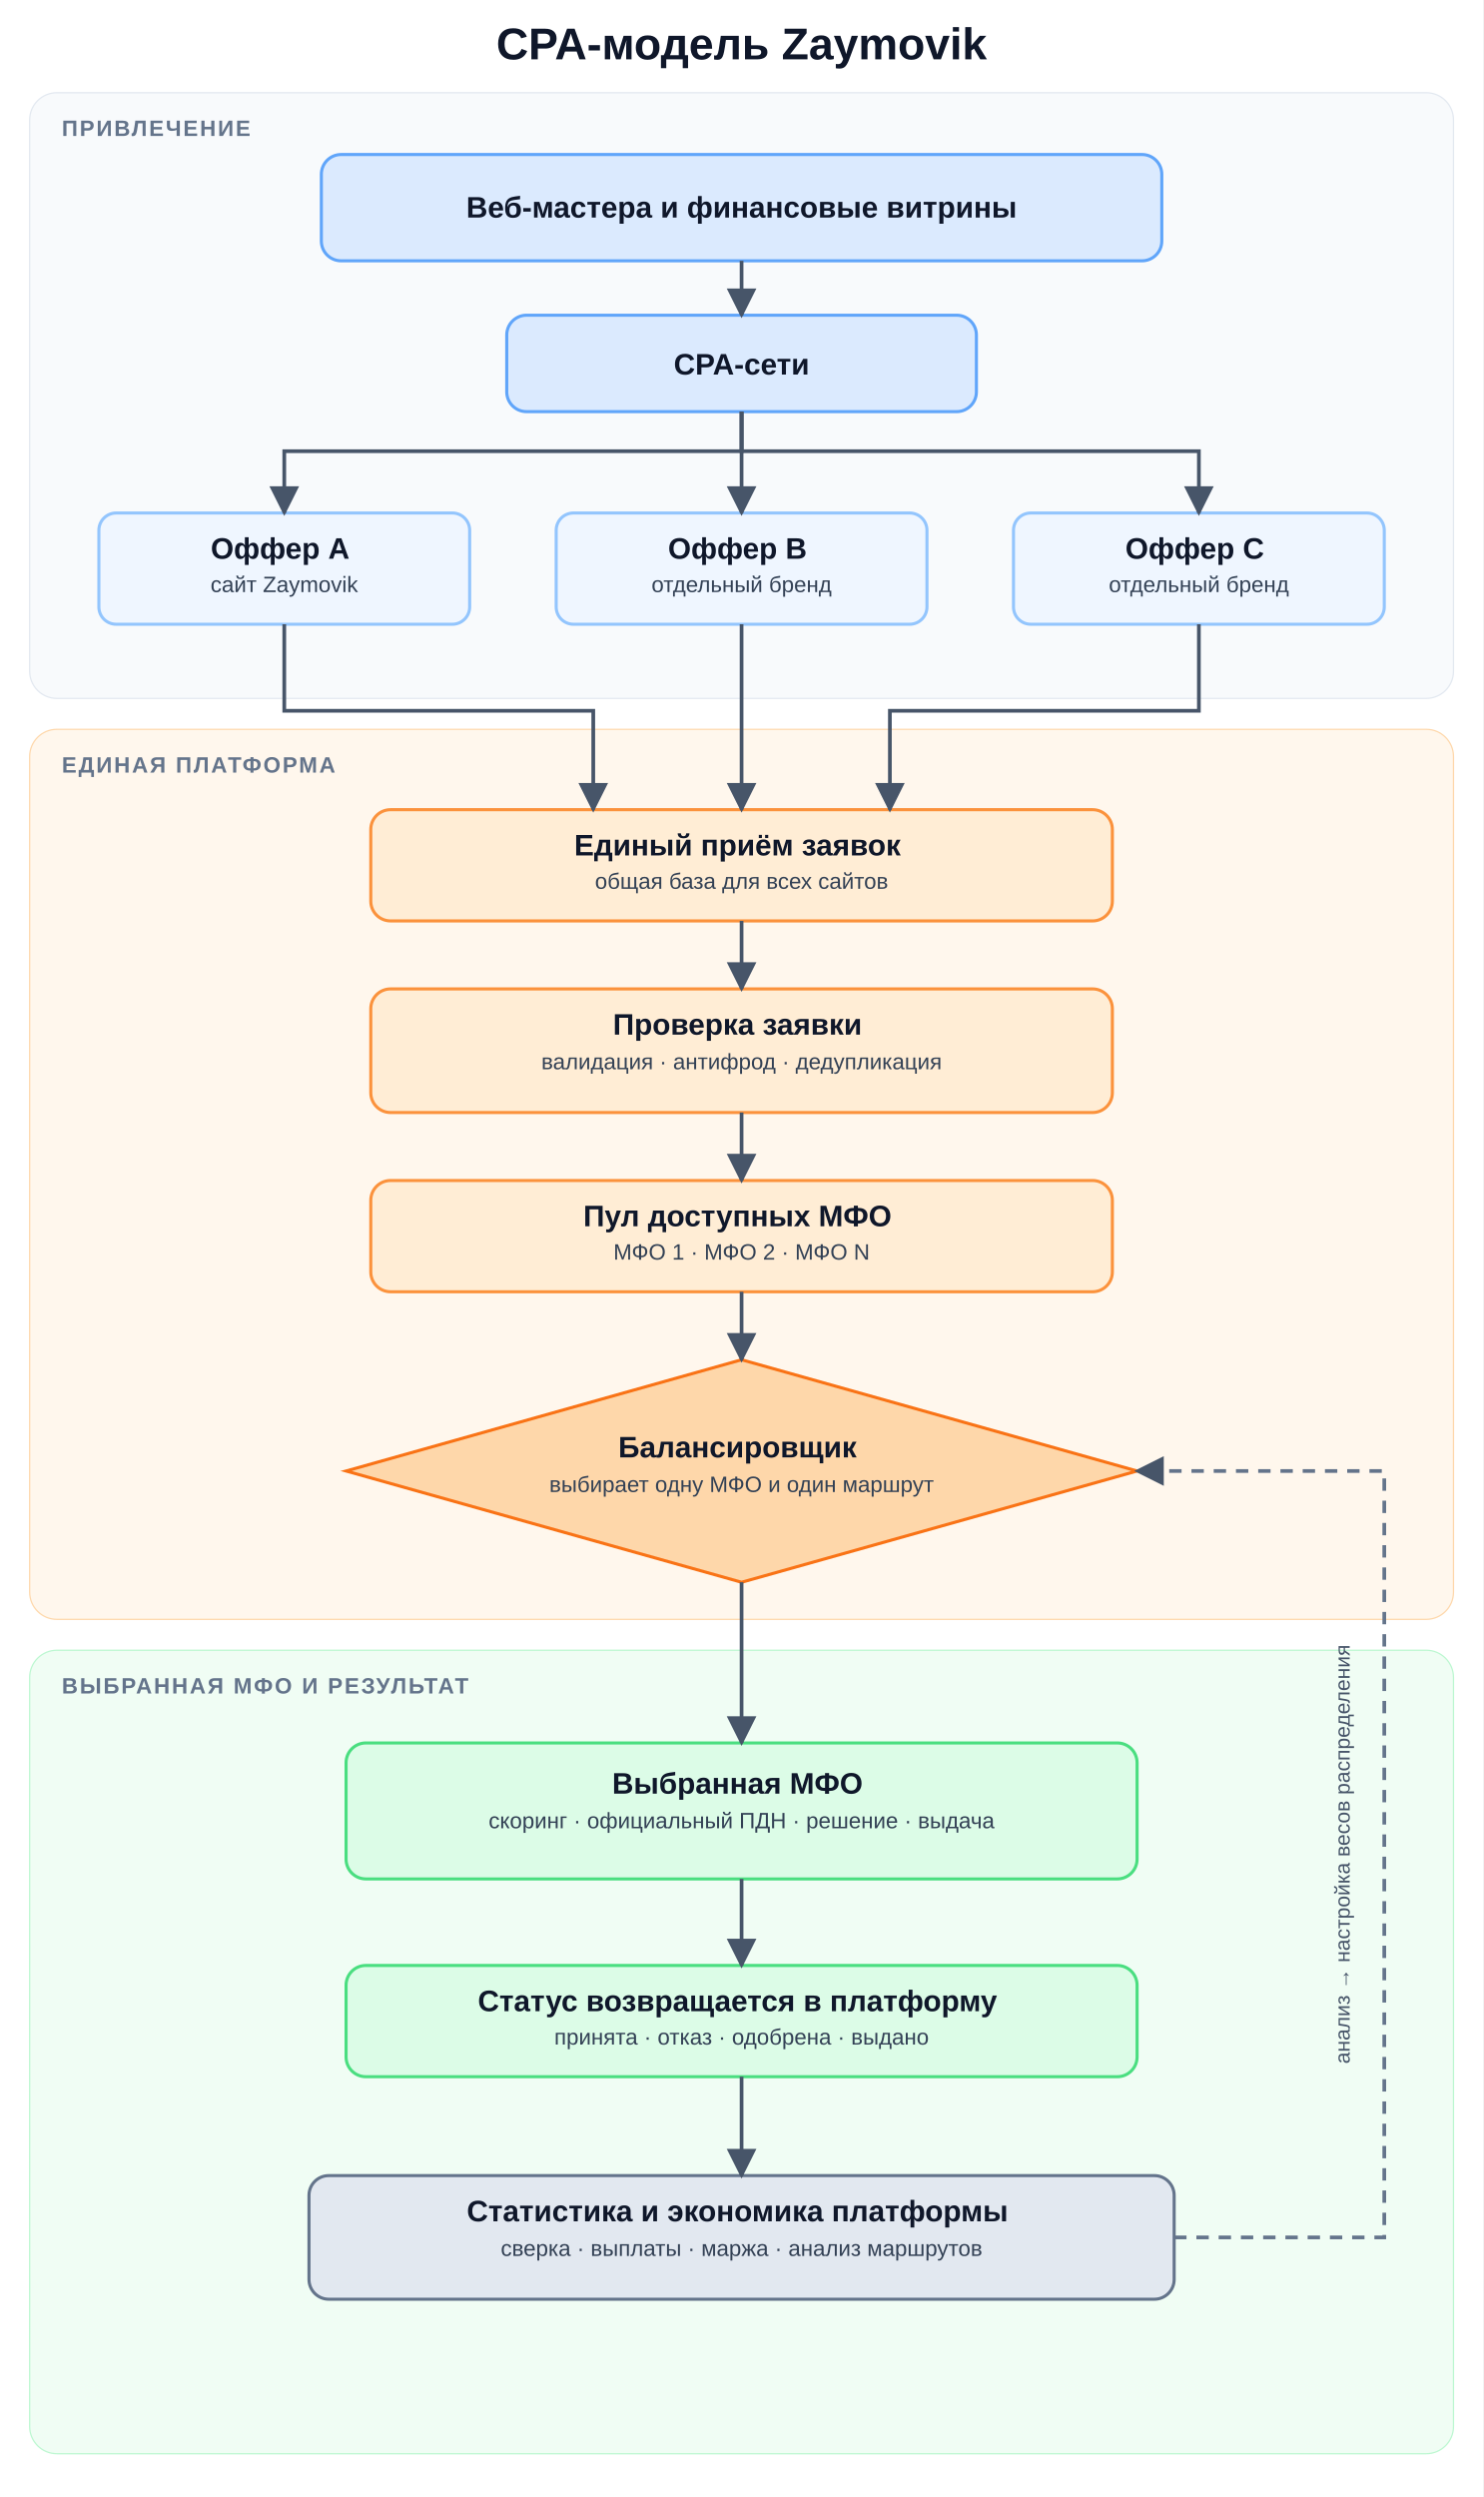
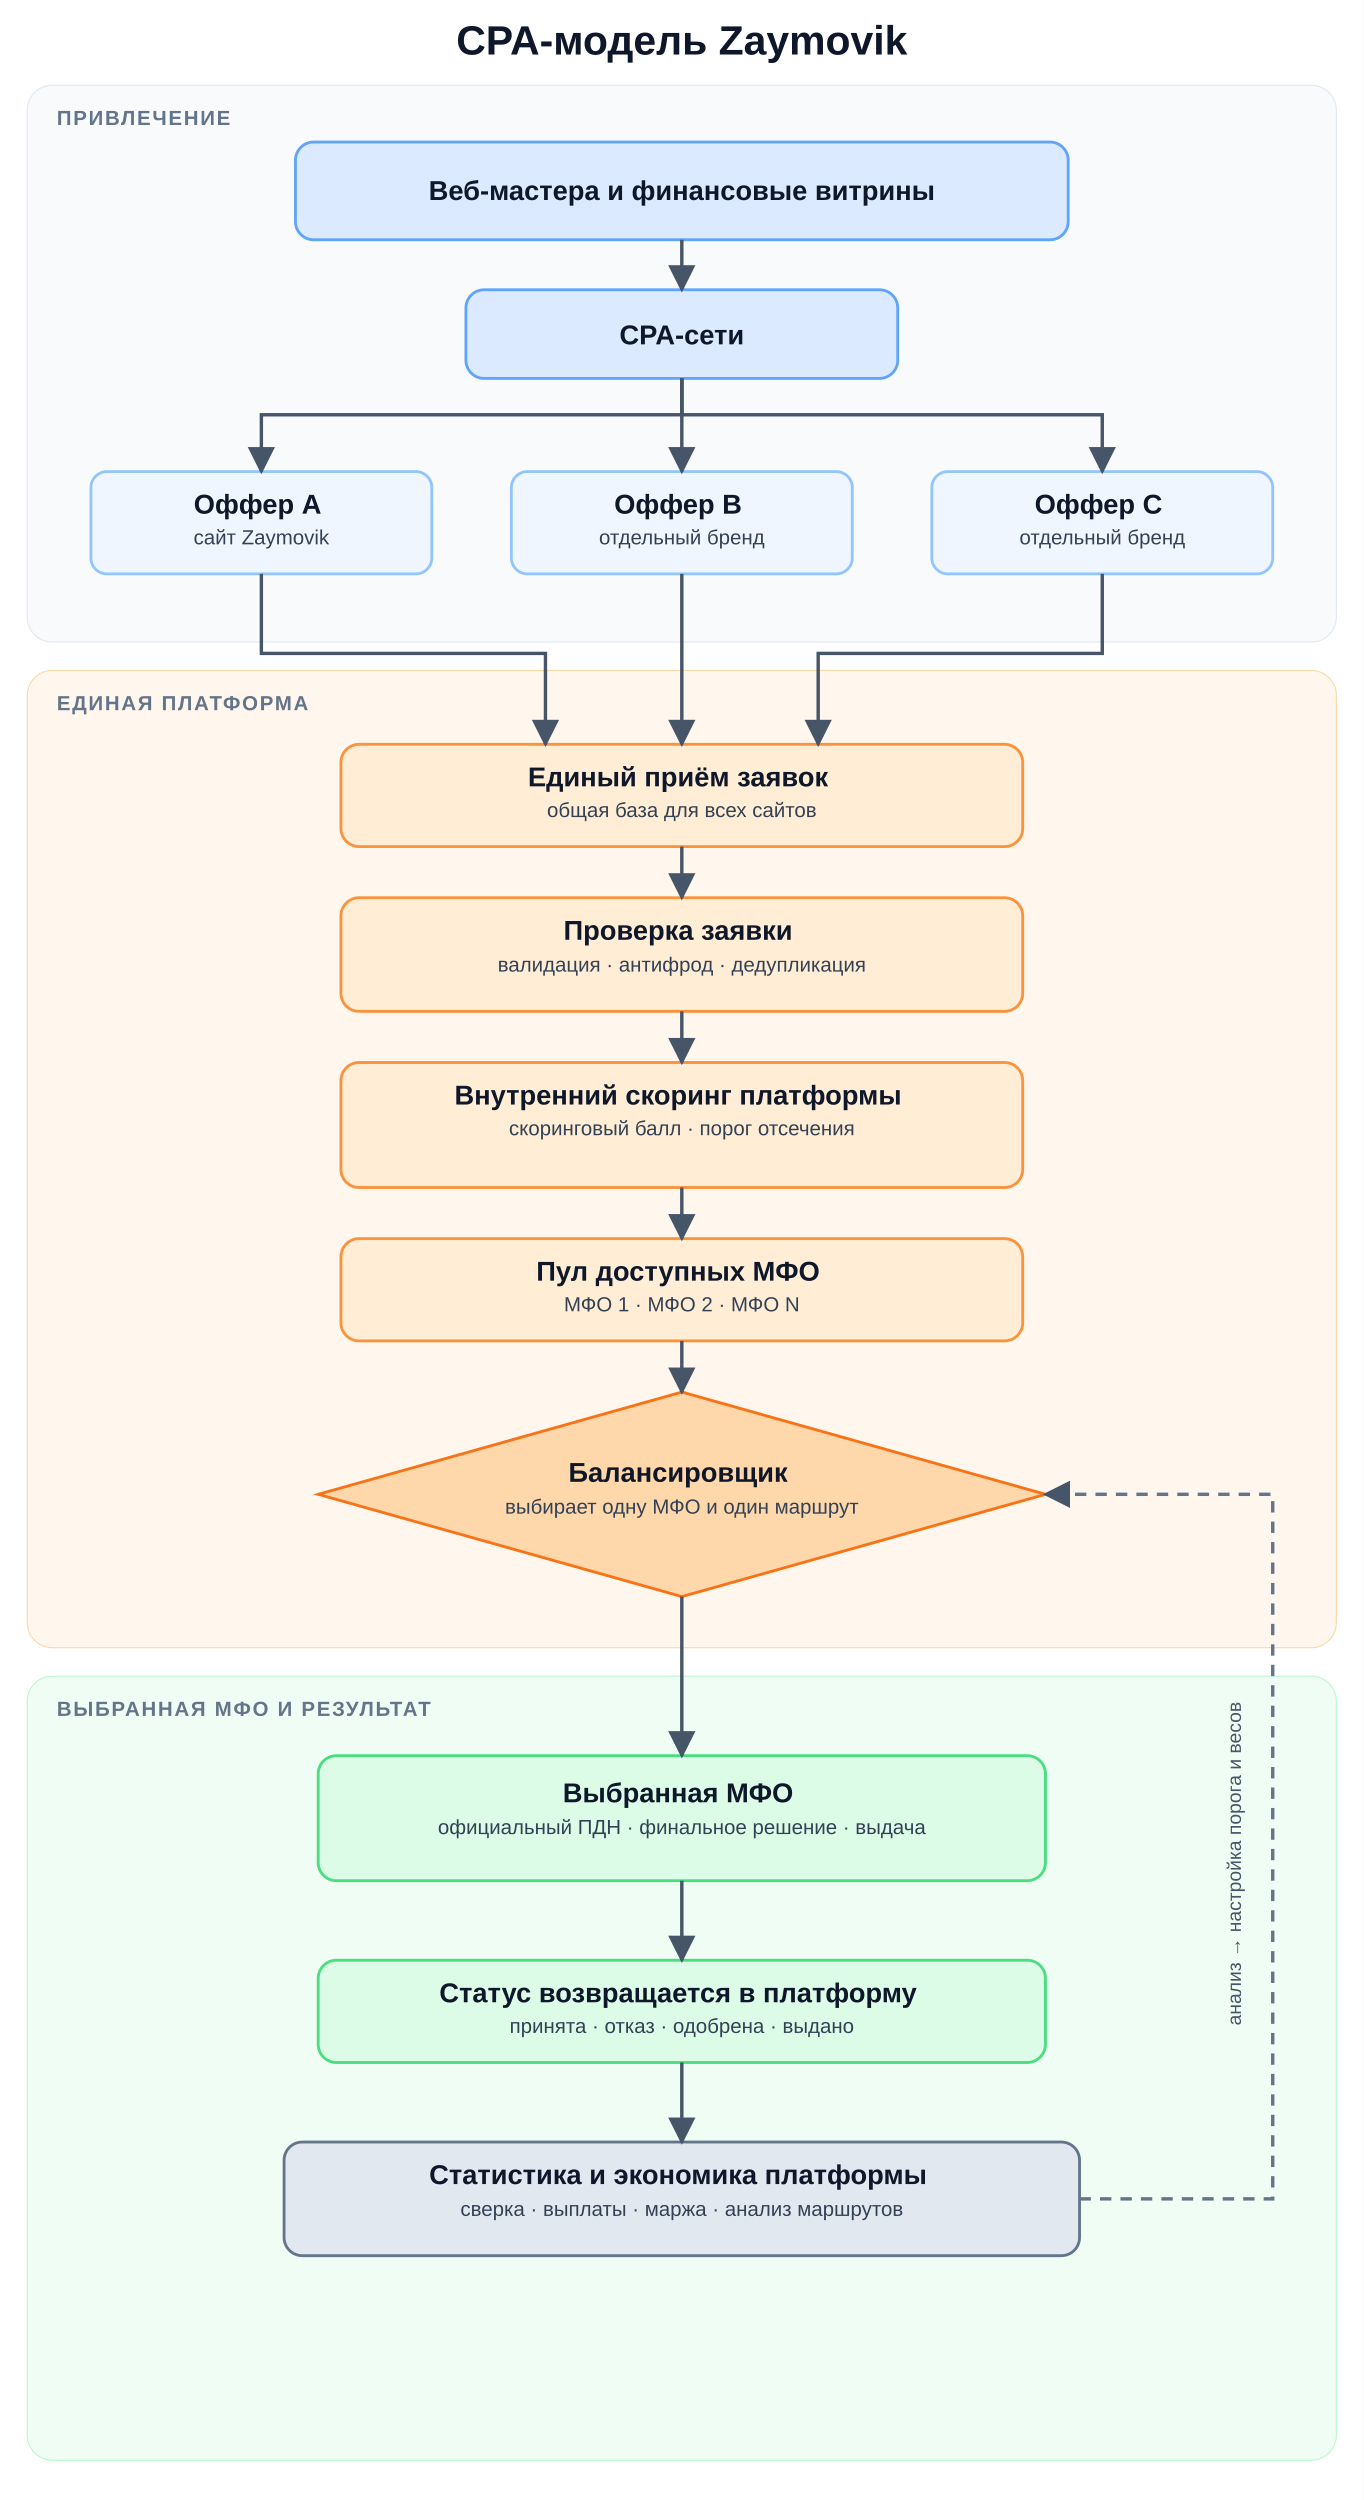
- <svg xmlns="http://www.w3.org/2000/svg" width="1200" height="2020" viewBox="0 0 1200 2020" role="img" aria-labelledby="title desc">
+ <svg xmlns="http://www.w3.org/2000/svg" width="1200" height="2200" viewBox="0 0 1200 2200" role="img" aria-labelledby="title desc">
  <defs>
    <marker id="arrow" viewBox="0 0 10 10" refX="9" refY="5" markerWidth="8" markerHeight="8" orient="auto-start-reverse">
      <path d="M 0 0 L 10 5 L 0 10 z" fill="#475569" />
    </marker>
    <style>
      .title { font: 700 36px -apple-system, BlinkMacSystemFont, "Segoe UI", Arial, sans-serif; fill: #0f172a; }
      .layer { font: 700 18px -apple-system, BlinkMacSystemFont, "Segoe UI", Arial, sans-serif; letter-spacing: 1.5px; fill: #64748b; }
      .label { font: 600 24px -apple-system, BlinkMacSystemFont, "Segoe UI", Arial, sans-serif; fill: #0f172a; text-anchor: middle; }
      .small { font: 400 18px -apple-system, BlinkMacSystemFont, "Segoe UI", Arial, sans-serif; fill: #334155; text-anchor: middle; }
      .note { font: 500 17px -apple-system, BlinkMacSystemFont, "Segoe UI", Arial, sans-serif; fill: #475569; text-anchor: middle; }
      .arrow { fill: none; stroke: #475569; stroke-width: 3; marker-end: url(#arrow); }
      .feedback { fill: none; stroke: #64748b; stroke-width: 3; stroke-dasharray: 10 8; marker-end: url(#arrow); }
      .box { stroke-width: 2.5; }
    </style>
  </defs>
-   <rect width="1200" height="2020" fill="#ffffff" />
+   <rect width="1200" height="2200" fill="#ffffff" />
  <text x="600" y="48" class="title" text-anchor="middle">CPA-модель Zaymovik</text>
  <rect x="24" y="75" width="1152" height="490" rx="22" fill="#f8fafc" stroke="#e2e8f0" />
  <text x="50" y="110" class="layer">ПРИВЛЕЧЕНИЕ</text>
  <rect class="box" x="260" y="125" width="680" height="86" rx="16" fill="#dbeafe" stroke="#60a5fa" />
  <text x="600" y="176" class="label">Веб-мастера и финансовые витрины</text>
  <rect class="box" x="410" y="255" width="380" height="78" rx="16" fill="#dbeafe" stroke="#60a5fa" />
  <text x="600" y="303" class="label">CPA-сети</text>
  <rect class="box" x="80" y="415" width="300" height="90" rx="14" fill="#eff6ff" stroke="#93c5fd" />
  <text x="230" y="452" class="label">
    <tspan x="230">Оффер A</tspan>
    <tspan x="230" dy="27" class="small">сайт Zaymovik</tspan>
  </text>
  <rect class="box" x="450" y="415" width="300" height="90" rx="14" fill="#eff6ff" stroke="#93c5fd" />
  <text x="600" y="452" class="label">
    <tspan x="600">Оффер B</tspan>
    <tspan x="600" dy="27" class="small">отдельный бренд</tspan>
  </text>
  <rect class="box" x="820" y="415" width="300" height="90" rx="14" fill="#eff6ff" stroke="#93c5fd" />
  <text x="970" y="452" class="label">
    <tspan x="970">Оффер C</tspan>
    <tspan x="970" dy="27" class="small">отдельный бренд</tspan>
  </text>
  <path class="arrow" d="M600 211 V255" />
  <path class="arrow" d="M600 333 V365 H230 V415" />
  <path class="arrow" d="M600 333 V415" />
  <path class="arrow" d="M600 333 V365 H970 V415" />
-   <rect x="24" y="590" width="1152" height="720" rx="22" fill="#fff7ed" stroke="#fed7aa" />
+   <rect x="24" y="590" width="1152" height="860" rx="22" fill="#fff7ed" stroke="#fed7aa" />
  <text x="50" y="625" class="layer">ЕДИНАЯ ПЛАТФОРМА</text>
  <rect class="box" x="300" y="655" width="600" height="90" rx="16" fill="#ffedd5" stroke="#fb923c" />
  <text x="600" y="692" class="label">
    <tspan x="600">Единый приём заявок</tspan>
    <tspan x="600" dy="27" class="small">общая база для всех сайтов</tspan>
  </text>
  <path class="arrow" d="M230 505 V575 H480 V655" />
  <path class="arrow" d="M600 505 V655" />
  <path class="arrow" d="M970 505 V575 H720 V655" />
-   <rect class="box" x="300" y="800" width="600" height="100" rx="16" fill="#ffedd5" stroke="#fb923c" />
-   <text x="600" y="837" class="label">
+   <rect class="box" x="300" y="790" width="600" height="100" rx="16" fill="#ffedd5" stroke="#fb923c" />
+   <text x="600" y="827" class="label">
    <tspan x="600">Проверка заявки</tspan>
    <tspan x="600" dy="28" class="small">валидация · антифрод · дедупликация</tspan>
  </text>
-   <path class="arrow" d="M600 745 V800" />
-   <rect class="box" x="300" y="955" width="600" height="90" rx="16" fill="#ffedd5" stroke="#fb923c" />
-   <text x="600" y="992" class="label">
+   <path class="arrow" d="M600 745 V790" />
+   <rect class="box" x="300" y="935" width="600" height="110" rx="16" fill="#ffedd5" stroke="#fb923c" />
+   <text x="600" y="972" class="label">
+     <tspan x="600">Внутренний скоринг платформы</tspan>
+     <tspan x="600" dy="27" class="small">скоринговый балл · порог отсечения</tspan>
+   </text>
+   <path class="arrow" d="M600 890 V935" />
+   <rect class="box" x="300" y="1090" width="600" height="90" rx="16" fill="#ffedd5" stroke="#fb923c" />
+   <text x="600" y="1127" class="label">
    <tspan x="600">Пул доступных МФО</tspan>
    <tspan x="600" dy="27" class="small">МФО 1 · МФО 2 · МФО N</tspan>
  </text>
-   <path class="arrow" d="M600 900 V955" />
-   <polygon class="box" points="600,1100 920,1190 600,1280 280,1190" fill="#fed7aa" stroke="#f97316" />
-   <text x="600" y="1179" class="label">
+   <path class="arrow" d="M600 1045 V1090" />
+   <polygon class="box" points="600,1225 920,1315 600,1405 280,1315" fill="#fed7aa" stroke="#f97316" />
+   <text x="600" y="1304" class="label">
    <tspan x="600">Балансировщик</tspan>
    <tspan x="600" dy="28" class="small">выбирает одну МФО и один маршрут</tspan>
  </text>
-   <path class="arrow" d="M600 1045 V1100" />
-   <rect x="24" y="1335" width="1152" height="650" rx="22" fill="#f0fdf4" stroke="#bbf7d0" />
-   <text x="50" y="1370" class="layer">ВЫБРАННАЯ МФО И РЕЗУЛЬТАТ</text>
-   <rect class="box" x="280" y="1410" width="640" height="110" rx="16" fill="#dcfce7" stroke="#4ade80" />
-   <text x="600" y="1451" class="label">
+   <path class="arrow" d="M600 1180 V1225" />
+   <rect x="24" y="1475" width="1152" height="690" rx="22" fill="#f0fdf4" stroke="#bbf7d0" />
+   <text x="50" y="1510" class="layer">ВЫБРАННАЯ МФО И РЕЗУЛЬТАТ</text>
+   <rect class="box" x="280" y="1545" width="640" height="110" rx="16" fill="#dcfce7" stroke="#4ade80" />
+   <text x="600" y="1586" class="label">
    <tspan x="600">Выбранная МФО</tspan>
-     <tspan x="600" dy="28" class="small">скоринг · официальный ПДН · решение · выдача</tspan>
+     <tspan x="600" dy="28" class="small">официальный ПДН · финальное решение · выдача</tspan>
  </text>
-   <path class="arrow" d="M600 1280 V1410" />
-   <rect class="box" x="280" y="1590" width="640" height="90" rx="16" fill="#dcfce7" stroke="#4ade80" />
-   <text x="600" y="1627" class="label">
+   <path class="arrow" d="M600 1405 V1545" />
+   <rect class="box" x="280" y="1725" width="640" height="90" rx="16" fill="#dcfce7" stroke="#4ade80" />
+   <text x="600" y="1762" class="label">
    <tspan x="600">Статус возвращается в платформу</tspan>
    <tspan x="600" dy="27" class="small">принята · отказ · одобрена · выдано</tspan>
  </text>
-   <path class="arrow" d="M600 1520 V1590" />
-   <rect class="box" x="250" y="1760" width="700" height="100" rx="16" fill="#e2e8f0" stroke="#64748b" />
-   <text x="600" y="1797" class="label">
+   <path class="arrow" d="M600 1655 V1725" />
+   <rect class="box" x="250" y="1885" width="700" height="100" rx="16" fill="#e2e8f0" stroke="#64748b" />
+   <text x="600" y="1922" class="label">
    <tspan x="600">Статистика и экономика платформы</tspan>
    <tspan x="600" dy="28" class="small">сверка · выплаты · маржа · анализ маршрутов</tspan>
  </text>
-   <path class="arrow" d="M600 1680 V1760" />
-   <path class="feedback" d="M950 1810 H1120 V1190 H920" />
-   <text x="1092" y="1500" class="note" transform="rotate(-90 1092 1500)">анализ → настройка весов распределения</text>
+   <path class="arrow" d="M600 1815 V1885" />
+   <path class="feedback" d="M950 1935 H1120 V1315 H920" />
+   <text x="1092" y="1640" class="note" transform="rotate(-90 1092 1640)">анализ → настройка порога и весов</text>
</svg>
